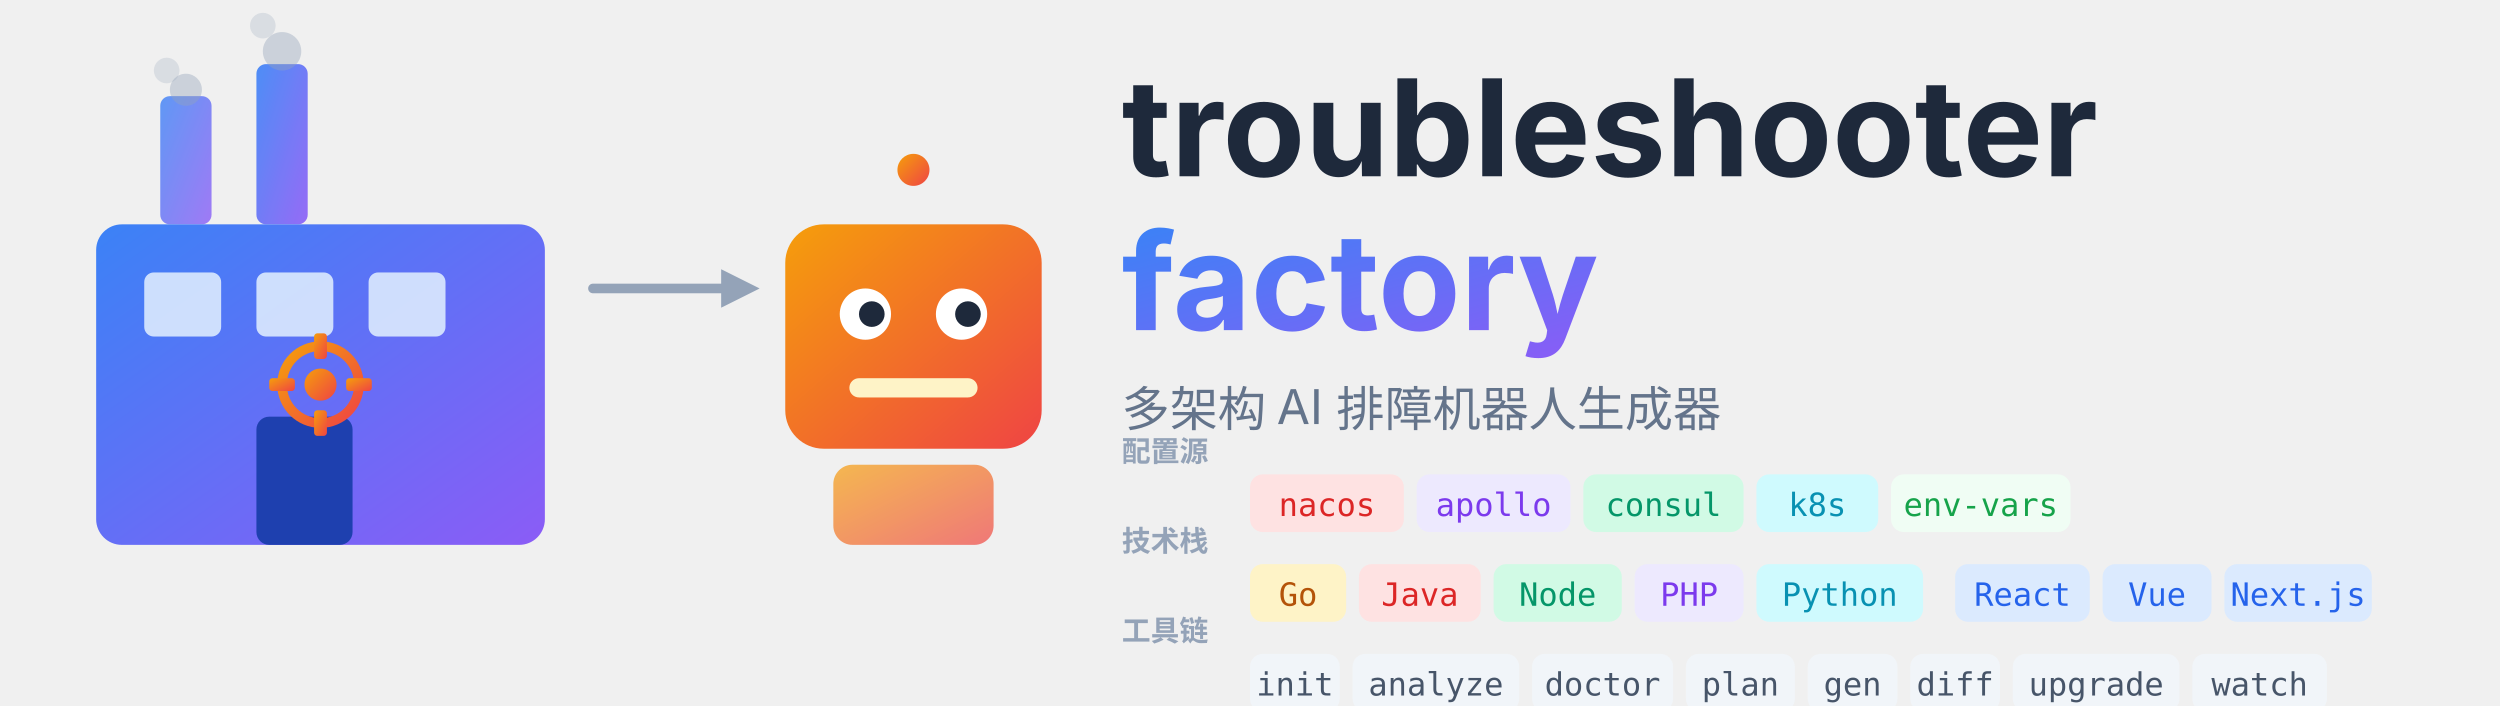
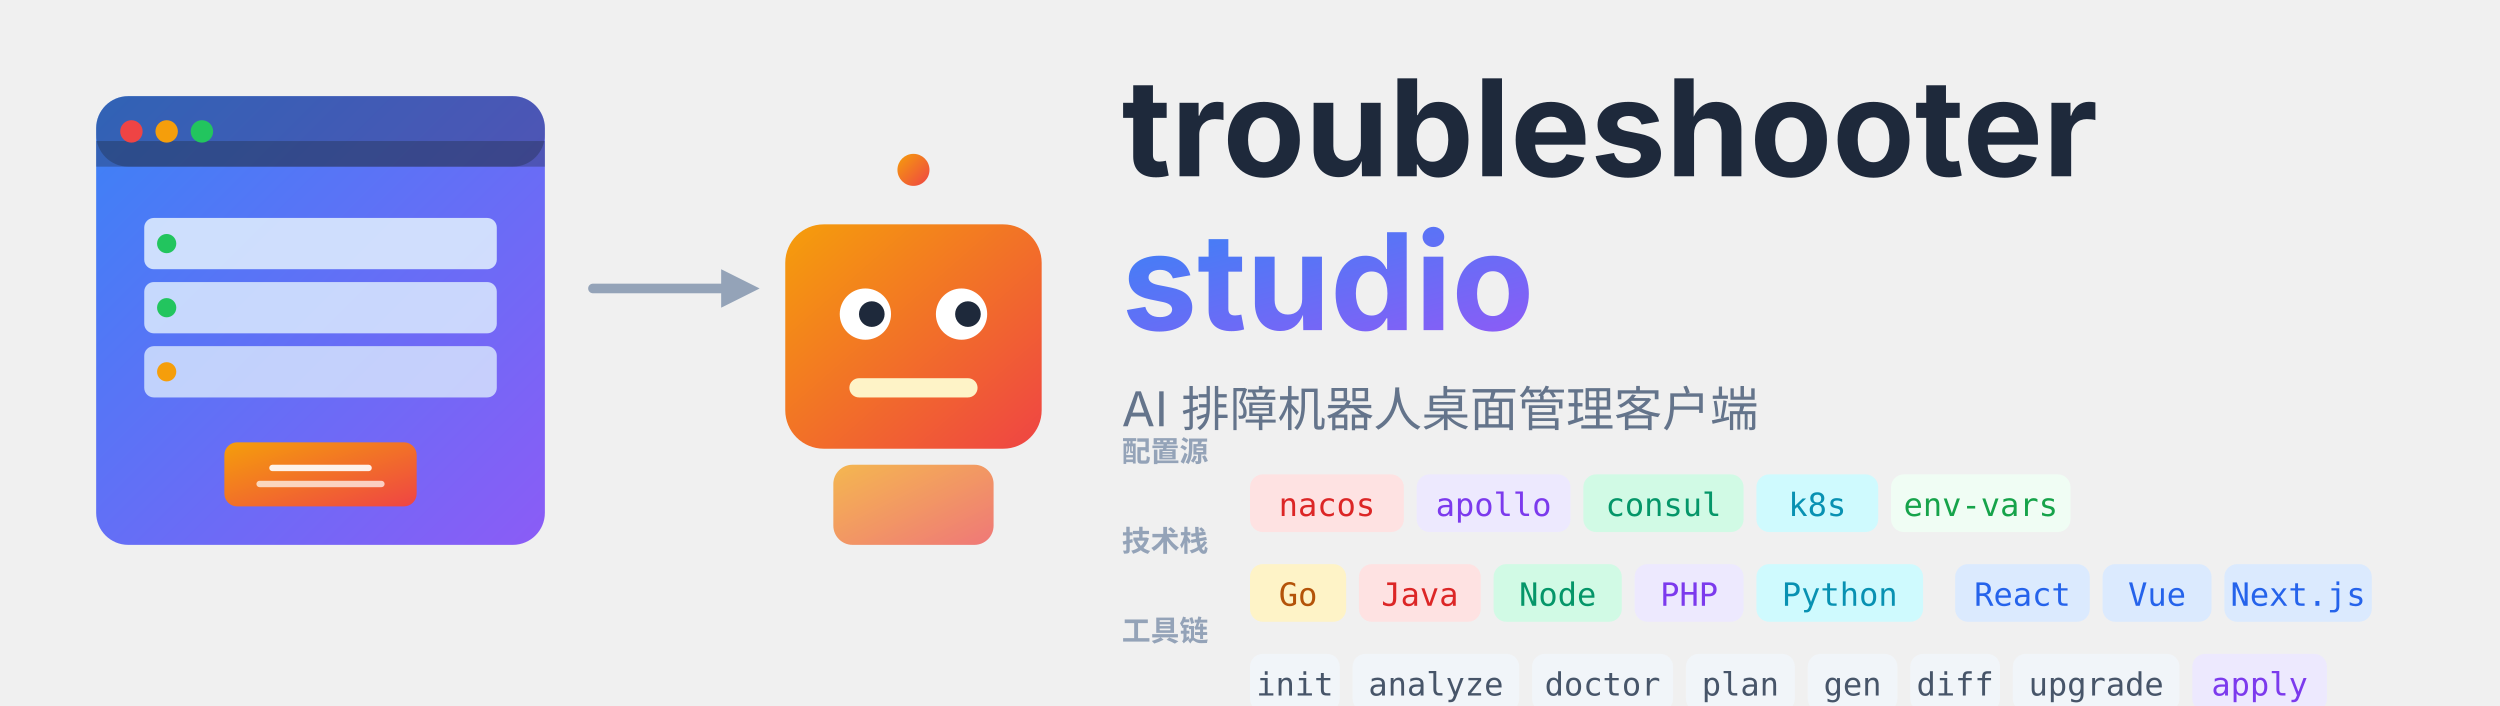
<svg xmlns="http://www.w3.org/2000/svg" viewBox="0 0 780 220" width="780" height="220">
  <defs>
    <linearGradient id="g1" x1="0%" y1="0%" x2="100%" y2="100%">
      <stop offset="0%" stop-color="#3B82F6" />
      <stop offset="100%" stop-color="#8B5CF6" />
    </linearGradient>
    <linearGradient id="g2" x1="0%" y1="0%" x2="100%" y2="100%">
      <stop offset="0%" stop-color="#F59E0B" />
      <stop offset="100%" stop-color="#EF4444" />
    </linearGradient>
  </defs>
-   <g transform="translate(30, 20)">
-     <rect x="20" y="10" width="16" height="40" rx="3" fill="url(#g1)" opacity="0.8" />
-     <rect x="50" y="0" width="16" height="50" rx="3" fill="url(#g1)" opacity="0.9" />
-     <circle cx="28" cy="8" r="5" fill="#94A3B8" opacity="0.4" />
-     <circle cx="22" cy="2" r="4" fill="#94A3B8" opacity="0.25" />
-     <circle cx="58" cy="-4" r="6" fill="#94A3B8" opacity="0.4" />
-     <circle cx="52" cy="-12" r="4" fill="#94A3B8" opacity="0.25" />
-     <rect x="0" y="50" width="140" height="100" rx="8" fill="url(#g1)" />
-     <rect x="15" y="65" width="24" height="20" rx="3" fill="#DBEAFE" opacity="0.9" />
-     <rect x="50" y="65" width="24" height="20" rx="3" fill="#DBEAFE" opacity="0.9" />
-     <rect x="85" y="65" width="24" height="20" rx="3" fill="#DBEAFE" opacity="0.9" />
-     <rect x="50" y="110" width="30" height="40" rx="4" fill="#1E40AF" />
-     <g transform="translate(70, 100)" fill="url(#g2)">
-       <circle cx="0" cy="0" r="12" fill="none" stroke="url(#g2)" stroke-width="3" />
-       <circle cx="0" cy="0" r="5" fill="url(#g2)" />
-       <rect x="-2" y="-16" width="4" height="8" rx="1" />
-       <rect x="-2" y="8" width="4" height="8" rx="1" />
-       <rect x="-16" y="-2" width="8" height="4" rx="1" />
-       <rect x="8" y="-2" width="8" height="4" rx="1" />
-     </g>
+   <g transform="translate(30, 30)">
+     <rect x="0" y="0" width="140" height="140" rx="10" fill="url(#g1)" />
+     <rect x="0" y="0" width="140" height="22" rx="10" fill="#1E293B" opacity="0.35" />
+     <rect x="0" y="14" width="140" height="8" fill="#1E293B" opacity="0.35" />
+     <circle cx="11" cy="11" r="3.5" fill="#EF4444" />
+     <circle cx="22" cy="11" r="3.5" fill="#F59E0B" />
+     <circle cx="33" cy="11" r="3.5" fill="#22C55E" />
+     <rect x="15" y="38" width="110" height="16" rx="3" fill="#DBEAFE" opacity="0.9" />
+     <rect x="15" y="58" width="110" height="16" rx="3" fill="#DBEAFE" opacity="0.85" />
+     <rect x="15" y="78" width="110" height="16" rx="3" fill="#DBEAFE" opacity="0.8" />
+     <circle cx="22" cy="46" r="3" fill="#22C55E" />
+     <circle cx="22" cy="66" r="3" fill="#22C55E" />
+     <circle cx="22" cy="86" r="3" fill="#F59E0B" />
+     <rect x="40" y="108" width="60" height="20" rx="4" fill="url(#g2)" />
+     <rect x="54" y="115" width="32" height="2" rx="1" fill="white" opacity="0.9" />
+     <rect x="50" y="120" width="40" height="2" rx="1" fill="white" opacity="0.7" />
  </g>
  <g transform="translate(185, 90)">
    <line x1="0" y1="0" x2="40" y2="0" stroke="#94A3B8" stroke-width="3" stroke-linecap="round" />
    <polygon points="40,-6 52,0 40,6" fill="#94A3B8" />
  </g>
  <g transform="translate(245, 50)">
    <rect x="0" y="20" width="80" height="70" rx="12" fill="url(#g2)" />
    <line x1="40" y1="20" x2="40" y2="5" stroke="url(#g2)" stroke-width="3" stroke-linecap="round" />
    <circle cx="40" cy="3" r="5" fill="url(#g2)" />
    <circle cx="25" cy="48" r="8" fill="white" />
    <circle cx="55" cy="48" r="8" fill="white" />
    <circle cx="27" cy="48" r="4" fill="#1E293B" />
    <circle cx="57" cy="48" r="4" fill="#1E293B" />
    <rect x="20" y="68" width="40" height="6" rx="3" fill="#FEF3C7" />
    <line x1="30" y1="68" x2="30" y2="74" stroke="url(#g2)" stroke-width="1" />
    <line x1="40" y1="68" x2="40" y2="74" stroke="url(#g2)" stroke-width="1" />
    <line x1="50" y1="68" x2="50" y2="74" stroke="url(#g2)" stroke-width="1" />
    <rect x="15" y="95" width="50" height="25" rx="6" fill="url(#g2)" opacity="0.7" />
  </g>
  <g transform="translate(350, 55)">
    <text font-family="system-ui, -apple-system, 'Segoe UI', sans-serif" font-size="42" font-weight="700" fill="#1E293B">
      troubleshooter
    </text>
    <text y="48" font-family="system-ui, -apple-system, 'Segoe UI', sans-serif" font-size="42" font-weight="700" fill="url(#g1)">
-       factory
+       studio
    </text>
    <text y="78" font-family="system-ui, -apple-system, 'Segoe UI', sans-serif" font-size="15" fill="#64748B">
-       多架构 AI 排障机器人生成器
+       AI 排障机器人桌面管理客户端
    </text>
  </g>
  <g transform="translate(350, 148)" font-family="monospace" font-size="10">
    <text x="0" y="-4" font-family="system-ui, sans-serif" font-size="9" fill="#94A3B8" font-weight="600">配置源</text>
    <rect x="40" width="48" height="18" rx="4" fill="#FEE2E2" />
    <text x="64" y="13" text-anchor="middle" fill="#DC2626">nacos</text>
    <rect x="92" width="48" height="18" rx="4" fill="#EDE9FE" />
    <text x="116" y="13" text-anchor="middle" fill="#7C3AED">apollo</text>
    <rect x="144" width="50" height="18" rx="4" fill="#D1FAE5" />
    <text x="169" y="13" text-anchor="middle" fill="#059669">consul</text>
    <rect x="198" width="38" height="18" rx="4" fill="#CFFAFE" />
    <text x="217" y="13" text-anchor="middle" fill="#0891B2">k8s</text>
    <rect x="240" width="56" height="18" rx="4" fill="#F0FDF4" />
    <text x="268" y="13" text-anchor="middle" fill="#16A34A">env-vars</text>
  </g>
  <g transform="translate(350, 176)" font-family="monospace" font-size="10">
    <text x="0" y="-4" font-family="system-ui, sans-serif" font-size="9" fill="#94A3B8" font-weight="600">技术栈</text>
    <rect x="40" width="30" height="18" rx="4" fill="#FEF3C7" />
    <text x="55" y="13" text-anchor="middle" fill="#B45309">Go</text>
    <rect x="74" width="38" height="18" rx="4" fill="#FEE2E2" />
    <text x="93" y="13" text-anchor="middle" fill="#DC2626">Java</text>
    <rect x="116" width="40" height="18" rx="4" fill="#D1FAE5" />
    <text x="136" y="13" text-anchor="middle" fill="#059669">Node</text>
    <rect x="160" width="34" height="18" rx="4" fill="#EDE9FE" />
    <text x="177" y="13" text-anchor="middle" fill="#7C3AED">PHP</text>
    <rect x="198" width="52" height="18" rx="4" fill="#CFFAFE" />
    <text x="224" y="13" text-anchor="middle" fill="#0891B2">Python</text>
    <rect x="260" width="42" height="18" rx="4" fill="#DBEAFE" />
    <text x="281" y="13" text-anchor="middle" fill="#2563EB">React</text>
    <rect x="306" width="34" height="18" rx="4" fill="#DBEAFE" />
    <text x="323" y="13" text-anchor="middle" fill="#2563EB">Vue</text>
    <rect x="344" width="46" height="18" rx="4" fill="#DBEAFE" />
    <text x="367" y="13" text-anchor="middle" fill="#2563EB">Next.js</text>
  </g>
  <g transform="translate(350, 204)" font-family="monospace" font-size="10">
    <text x="0" y="-4" font-family="system-ui, sans-serif" font-size="9" fill="#94A3B8" font-weight="600">工具链</text>
    <rect x="40" width="28" height="18" rx="4" fill="#F1F5F9" />
    <text x="54" y="13" text-anchor="middle" fill="#475569">init</text>
    <rect x="72" width="52" height="18" rx="4" fill="#F1F5F9" />
    <text x="98" y="13" text-anchor="middle" fill="#475569">analyze</text>
    <rect x="128" width="44" height="18" rx="4" fill="#F1F5F9" />
    <text x="150" y="13" text-anchor="middle" fill="#475569">doctor</text>
    <rect x="176" width="34" height="18" rx="4" fill="#F1F5F9" />
    <text x="193" y="13" text-anchor="middle" fill="#475569">plan</text>
    <rect x="214" width="28" height="18" rx="4" fill="#F1F5F9" />
    <text x="228" y="13" text-anchor="middle" fill="#475569">gen</text>
    <rect x="246" width="28" height="18" rx="4" fill="#F1F5F9" />
    <text x="260" y="13" text-anchor="middle" fill="#475569">diff</text>
    <rect x="278" width="52" height="18" rx="4" fill="#F1F5F9" />
    <text x="304" y="13" text-anchor="middle" fill="#475569">upgrade</text>
-     <rect x="334" width="42" height="18" rx="4" fill="#F1F5F9" />
-     <text x="355" y="13" text-anchor="middle" fill="#475569">watch</text>
+     <rect x="334" width="42" height="18" rx="4" fill="#EDE9FE" />
+     <text x="355" y="13" text-anchor="middle" fill="#7C3AED">apply</text>
  </g>
</svg>
